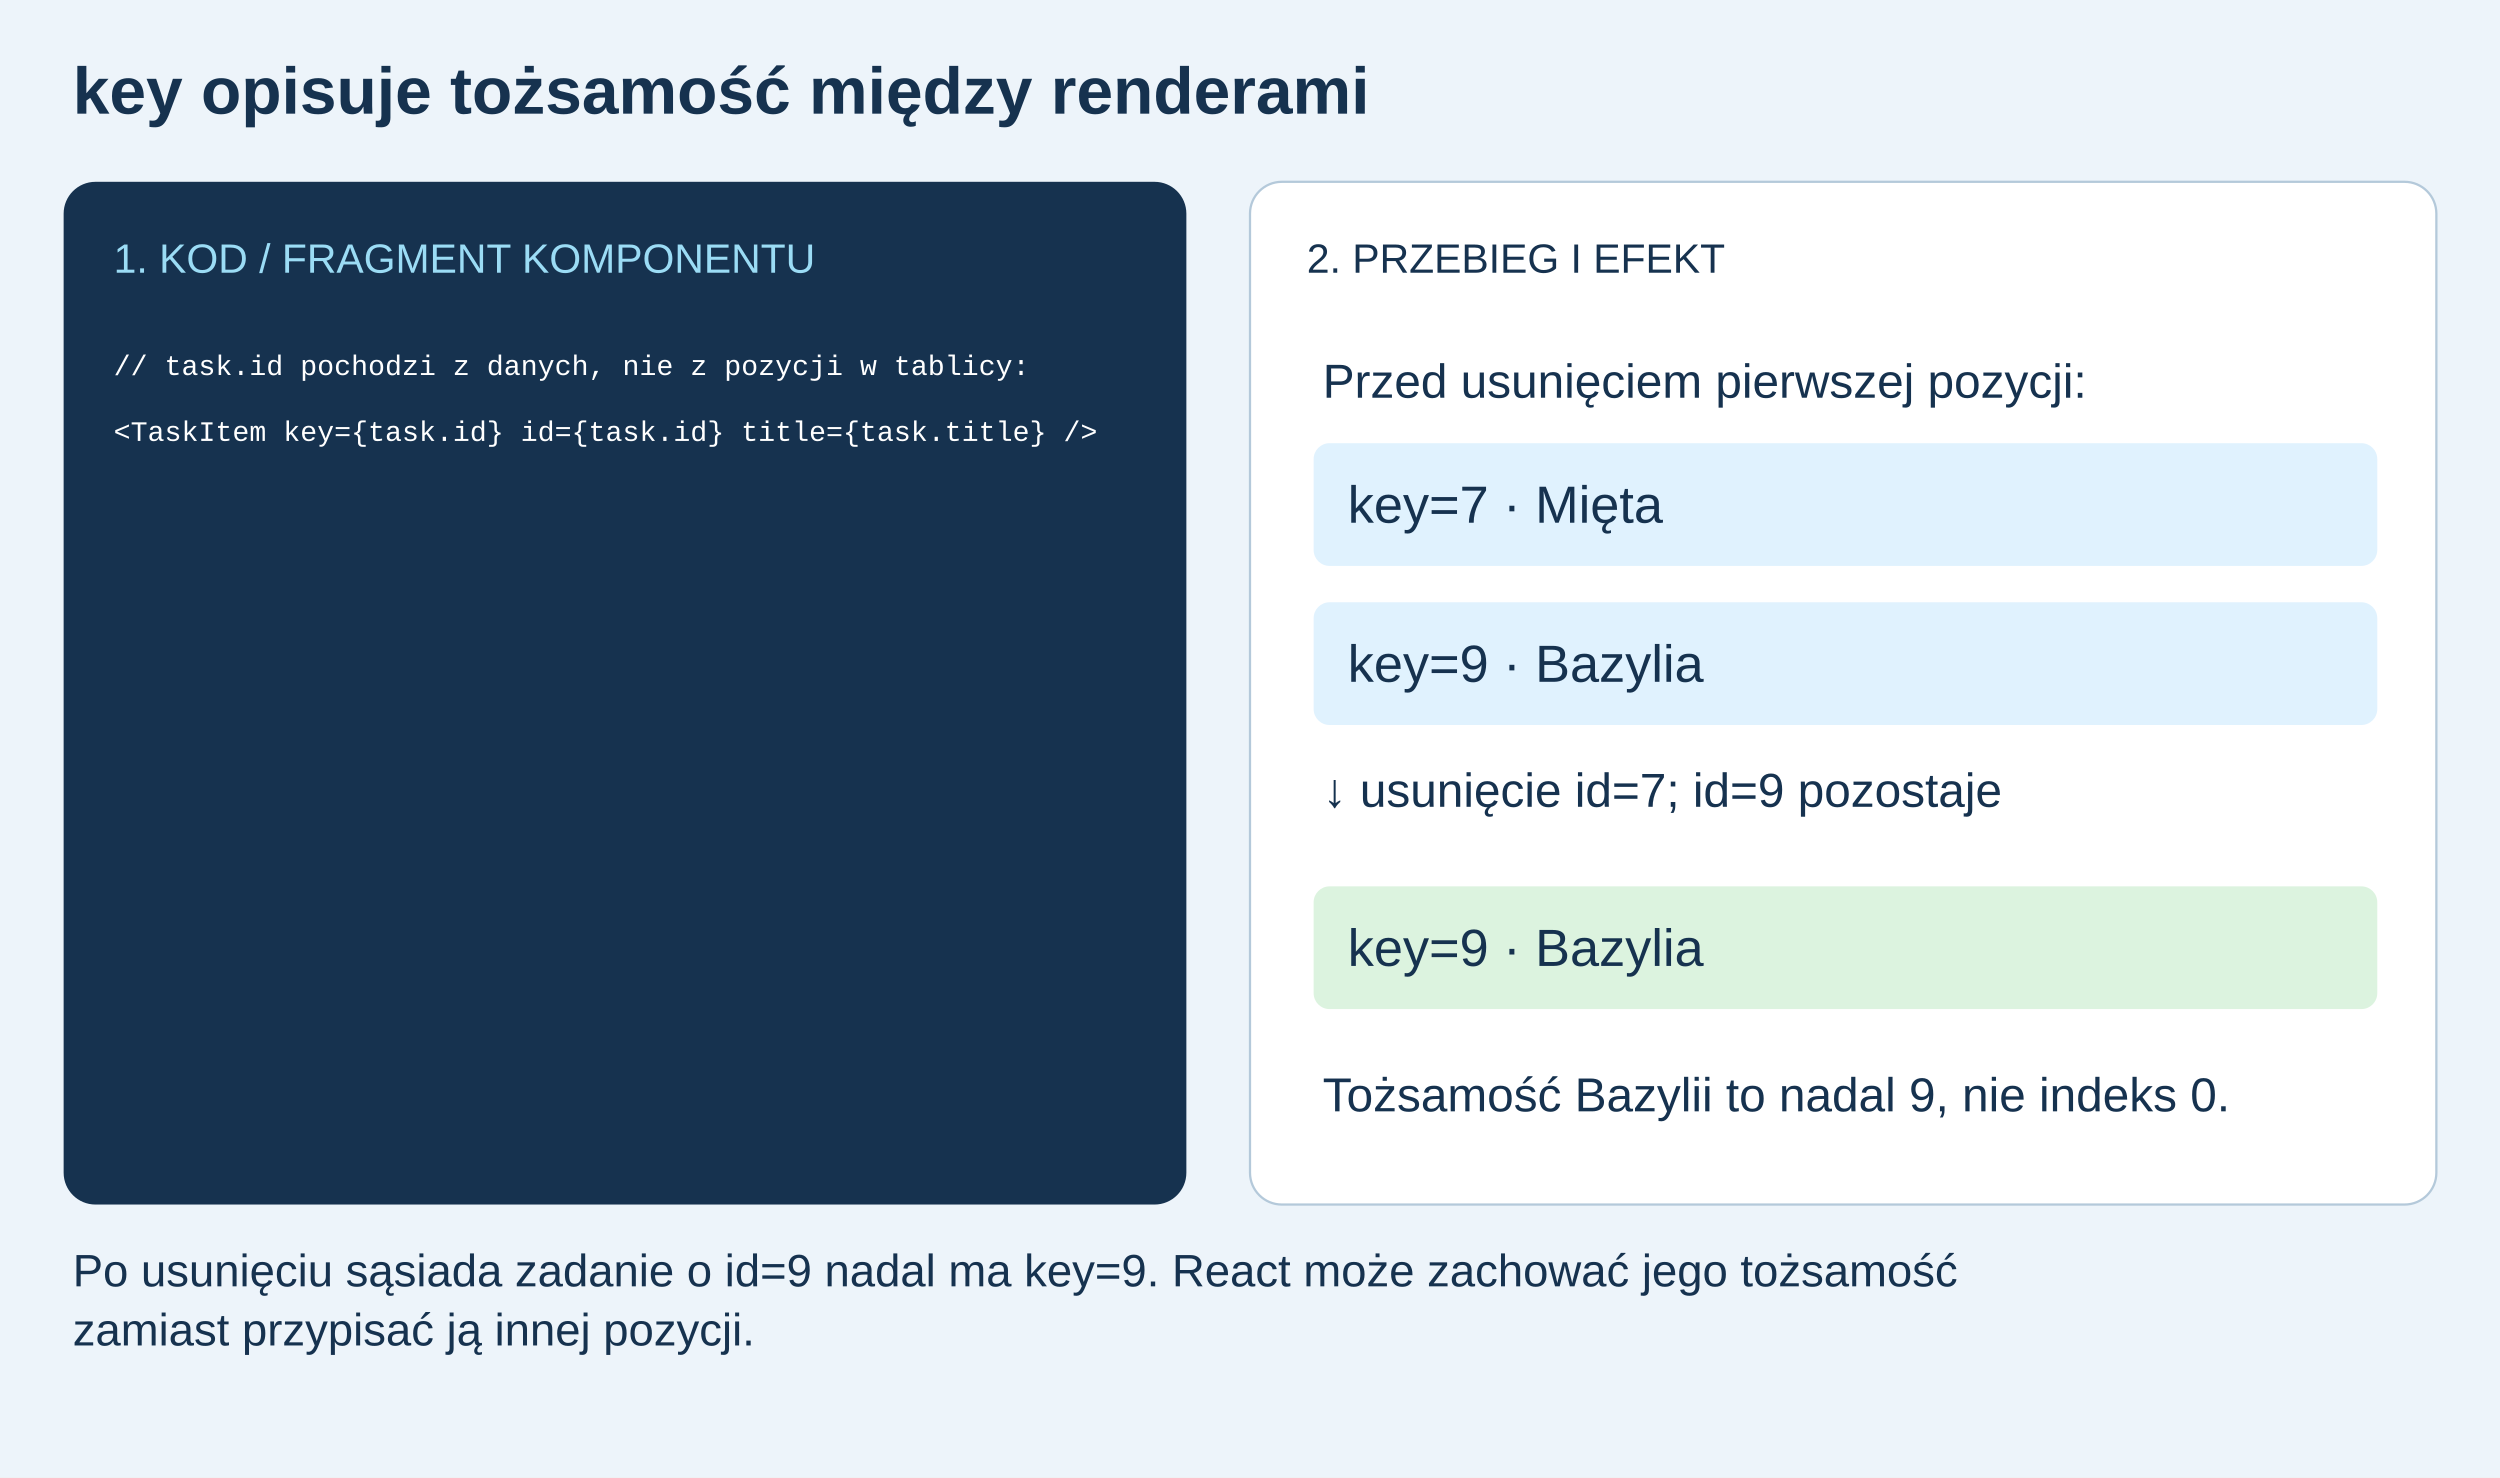
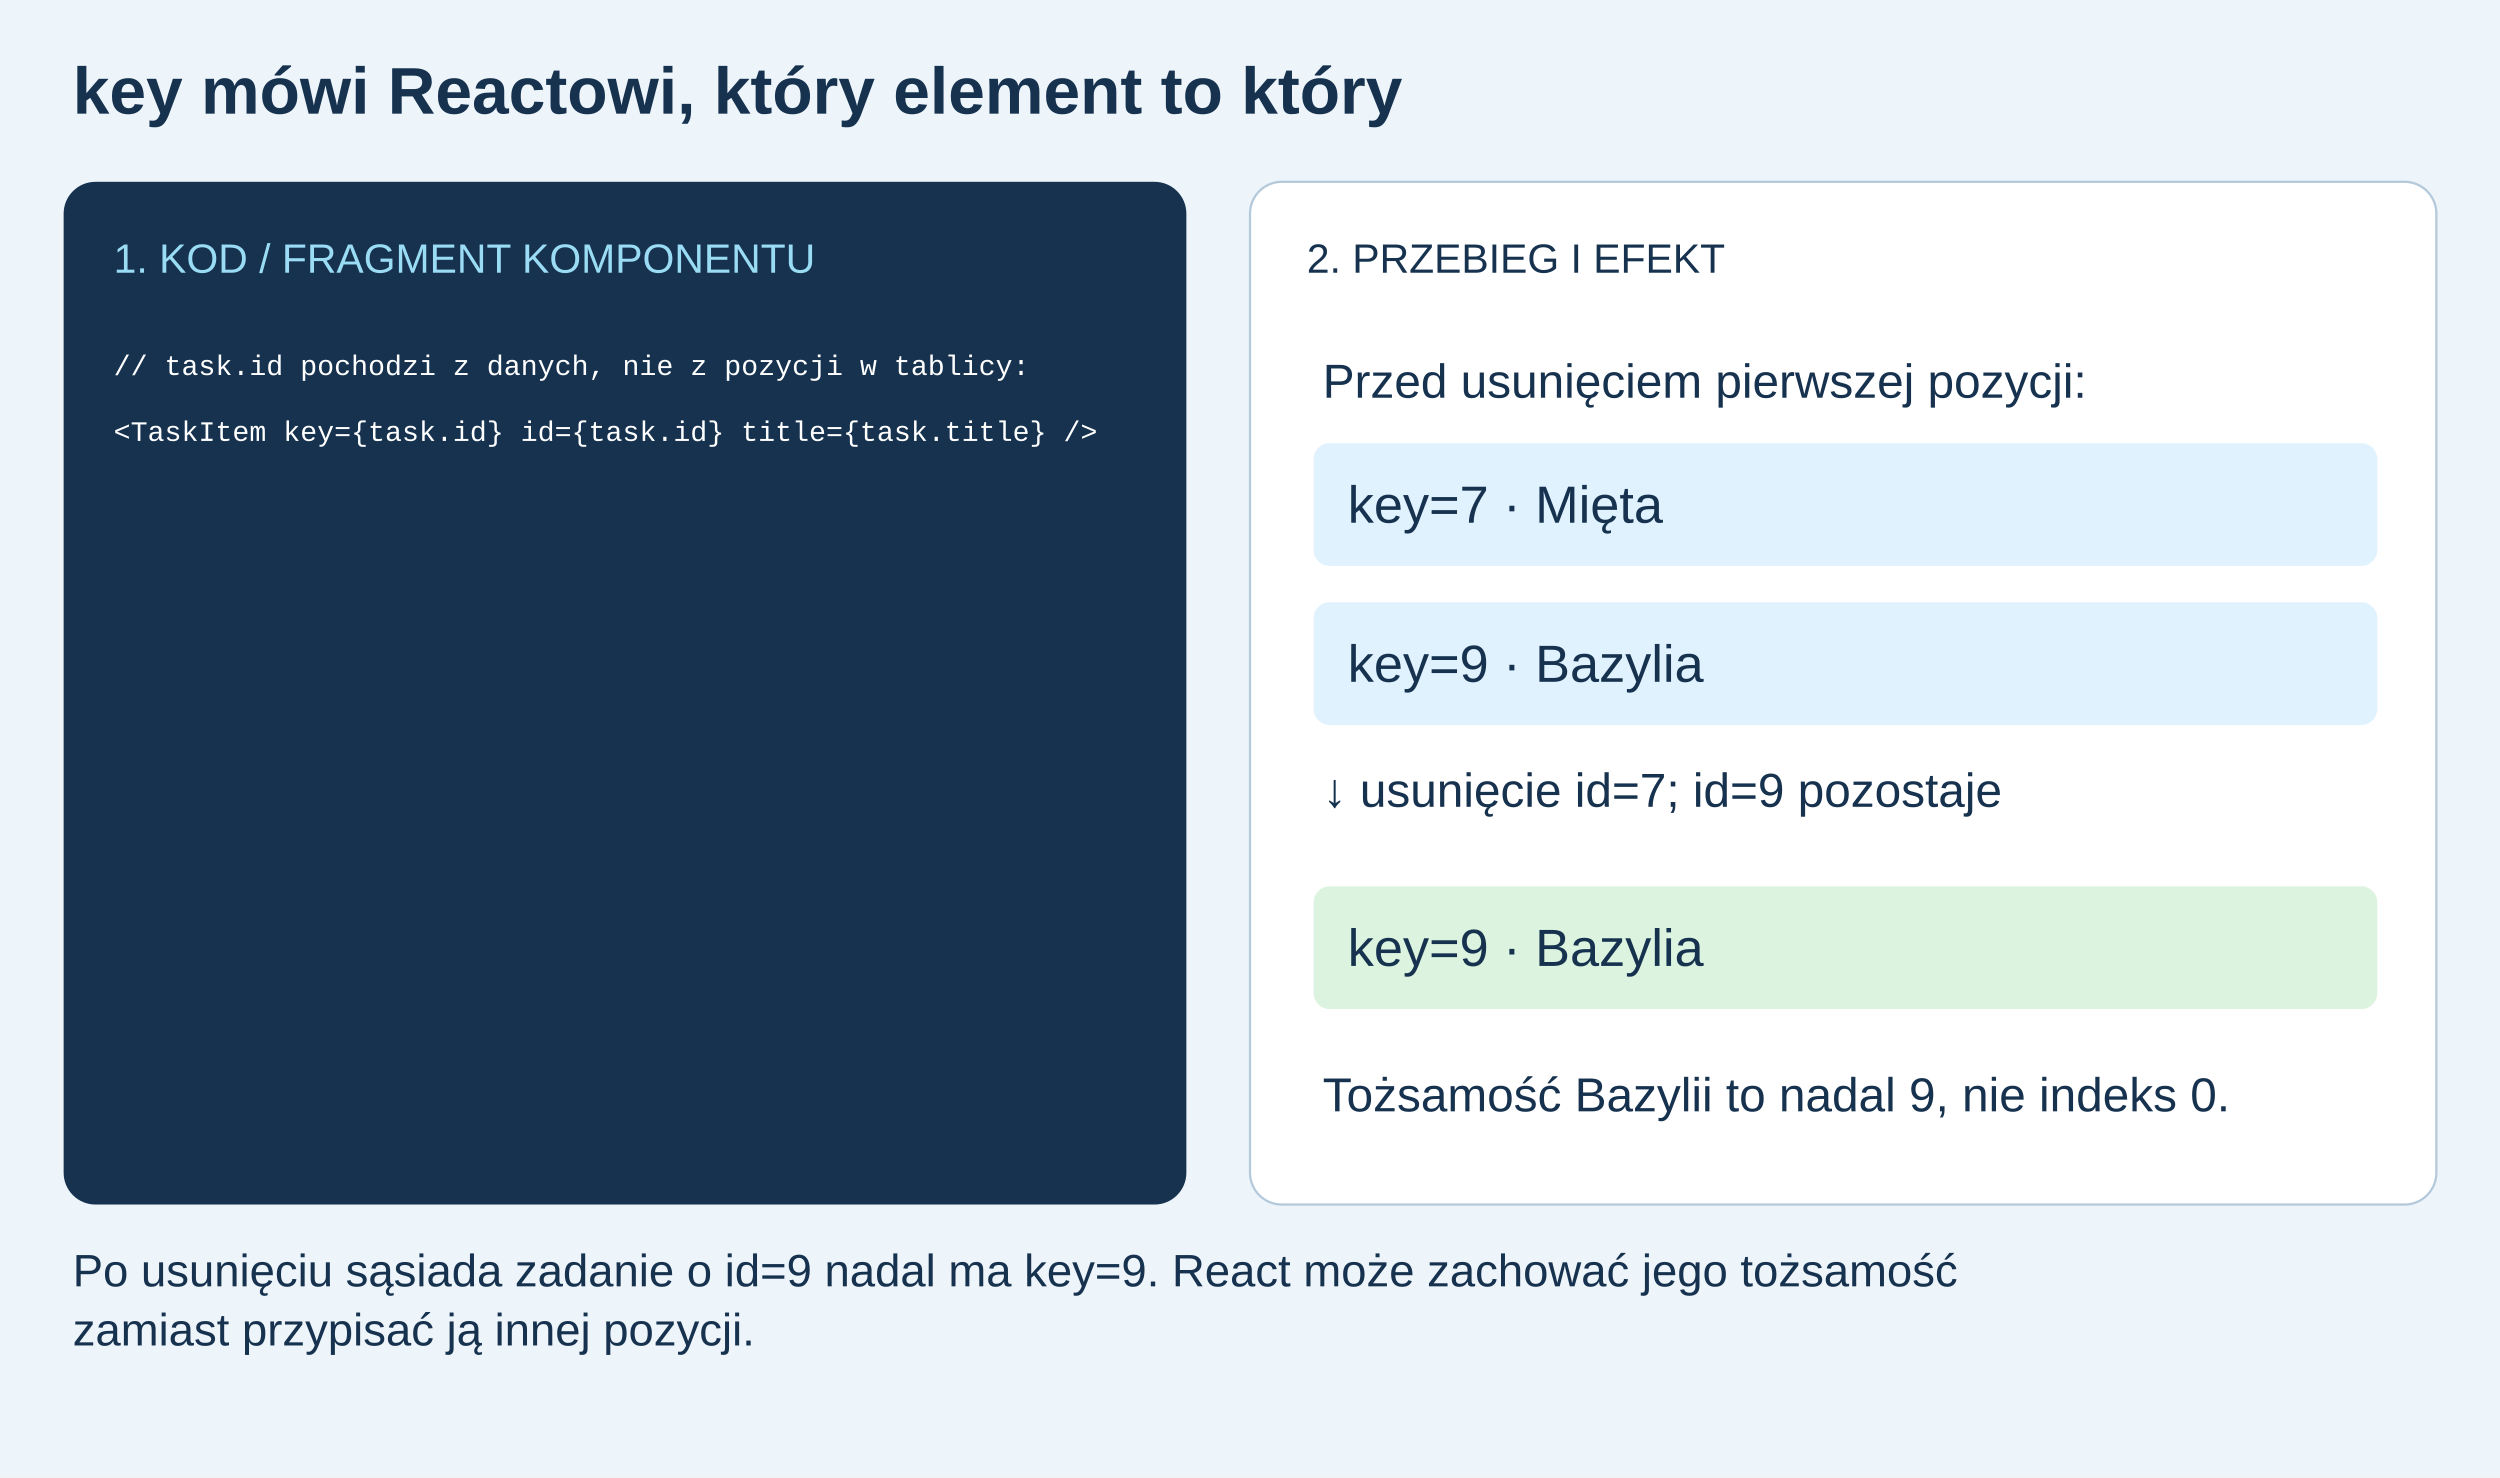
<svg xmlns="http://www.w3.org/2000/svg" viewBox="0 0 1100 650" role="img" aria-labelledby="title desc">
  <g font-family="Arial, sans-serif">
    <rect x="0" y="0" width="1100" height="650" fill="#edf4fa" />
-     <text x="32" y="50" fill="#16324f" font-size="29" font-weight="700">key opisuje tożsamość między renderami</text>
+     <text x="32" y="50" fill="#16324f" font-size="29" font-weight="700">key mówi Reactowi, który element to który</text>
    <rect x="28" y="80" width="494" height="450" fill="#16324f" rx="14" />
    <rect x="550" y="80" width="522" height="450" fill="#fff" rx="14" stroke="#b4c9da" />
    <text x="50" y="120" fill="#9bdcf5" font-size="18">1. KOD / FRAGMENT KOMPONENTU</text>
    <text x="575" y="120" fill="#16324f" font-size="18">2. PRZEBIEG I EFEKT</text>
    <text x="50" y="165" fill="#fff" font-size="12.436" font-family="Consolas, Courier New, monospace" xml:space="preserve">// task.id pochodzi z danych, nie z pozycji w tablicy:</text>
    <text x="50" y="194" fill="#fff" font-size="12.436" font-family="Consolas, Courier New, monospace" xml:space="preserve">&lt;TaskItem key={task.id} id={task.id} title={task.title} /&gt;</text>
    <text x="582" y="175" fill="#16324f" font-size="21">Przed usunięciem pierwszej pozycji:</text>
    <rect x="578" y="195" width="468" height="54" fill="#e0f2fe" rx="7" />
    <text x="593" y="230" fill="#16324f" font-size="23">key=7 · Mięta</text>
    <rect x="578" y="265" width="468" height="54" fill="#e0f2fe" rx="7" />
    <text x="593" y="300" fill="#16324f" font-size="23">key=9 · Bazylia</text>
    <text x="582" y="355" fill="#16324f" font-size="21">↓ usunięcie id=7; id=9 pozostaje</text>
    <rect x="578" y="390" width="468" height="54" fill="#dcf3df" rx="7" />
    <text x="593" y="425" fill="#16324f" font-size="23">key=9 · Bazylia</text>
    <text x="582" y="489" fill="#16324f" font-size="21">Tożsamość Bazylii to nadal 9, nie indeks 0.</text>
    <text x="32" y="566" fill="#16324f" font-size="20">Po usunięciu sąsiada zadanie o id=9 nadal ma key=9. React może zachować jego tożsamość</text>
    <text x="32" y="592" fill="#16324f" font-size="20">zamiast przypisać ją innej pozycji.</text>
  </g>
</svg>
